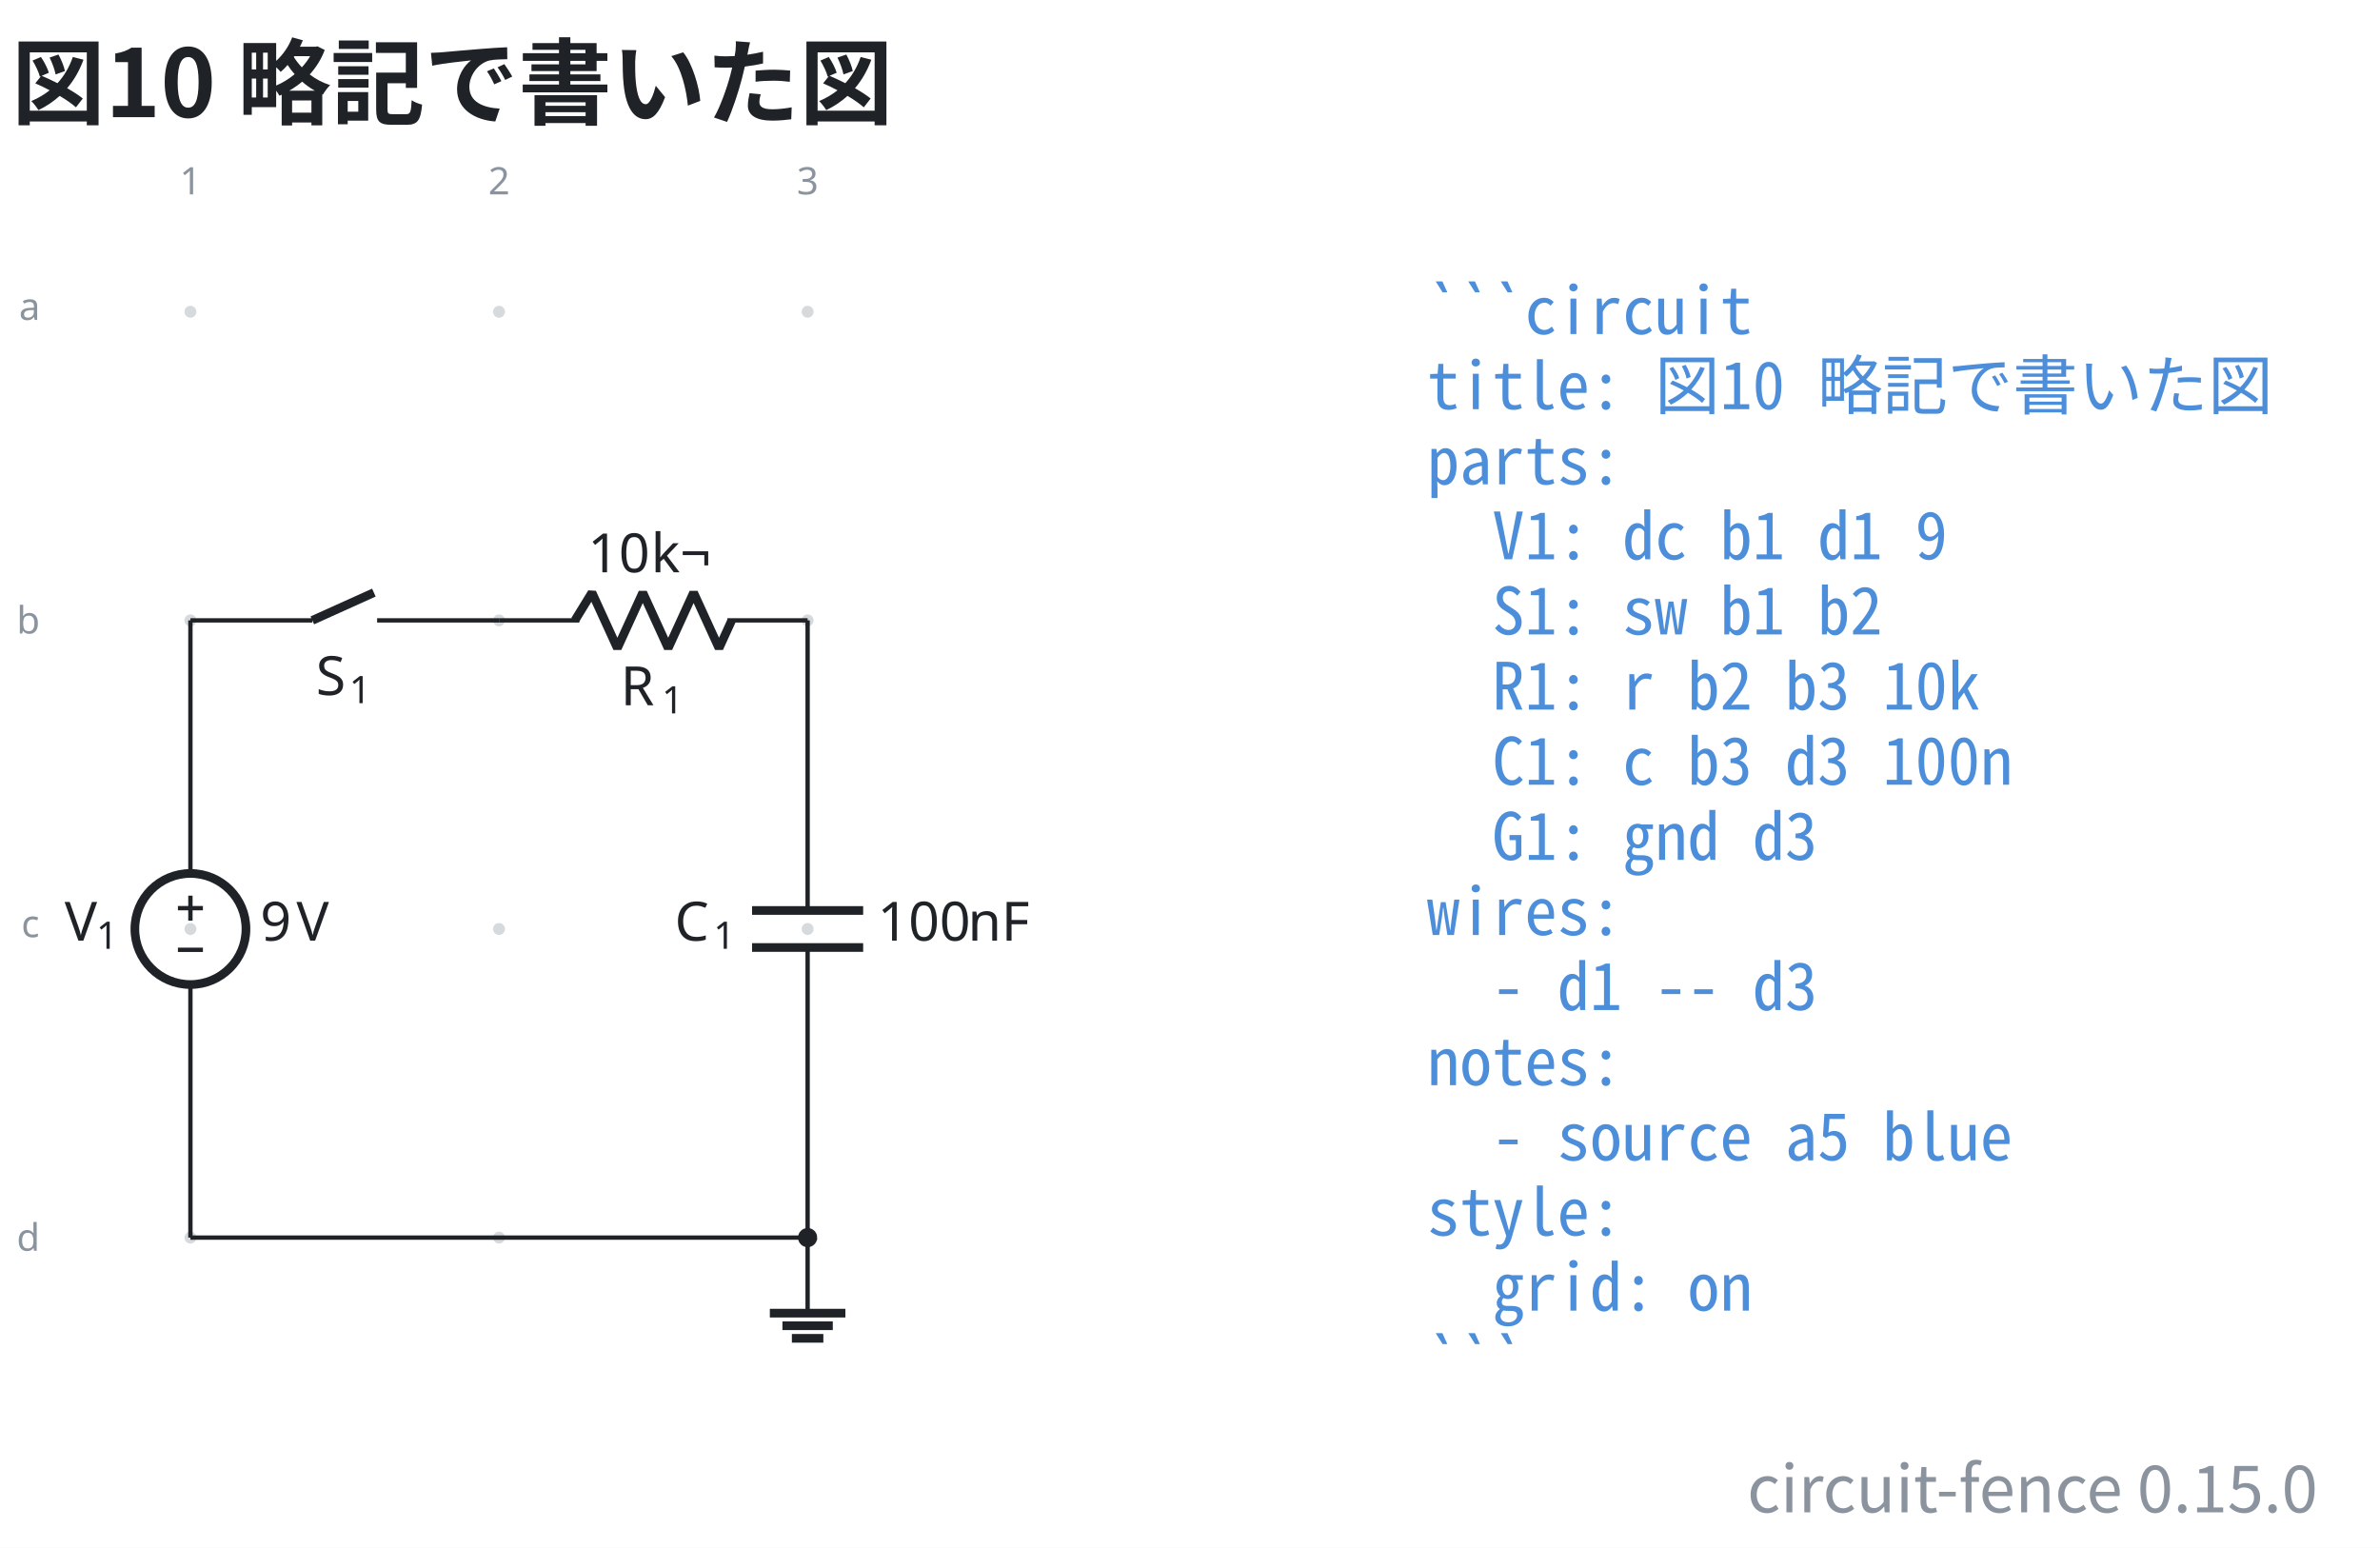
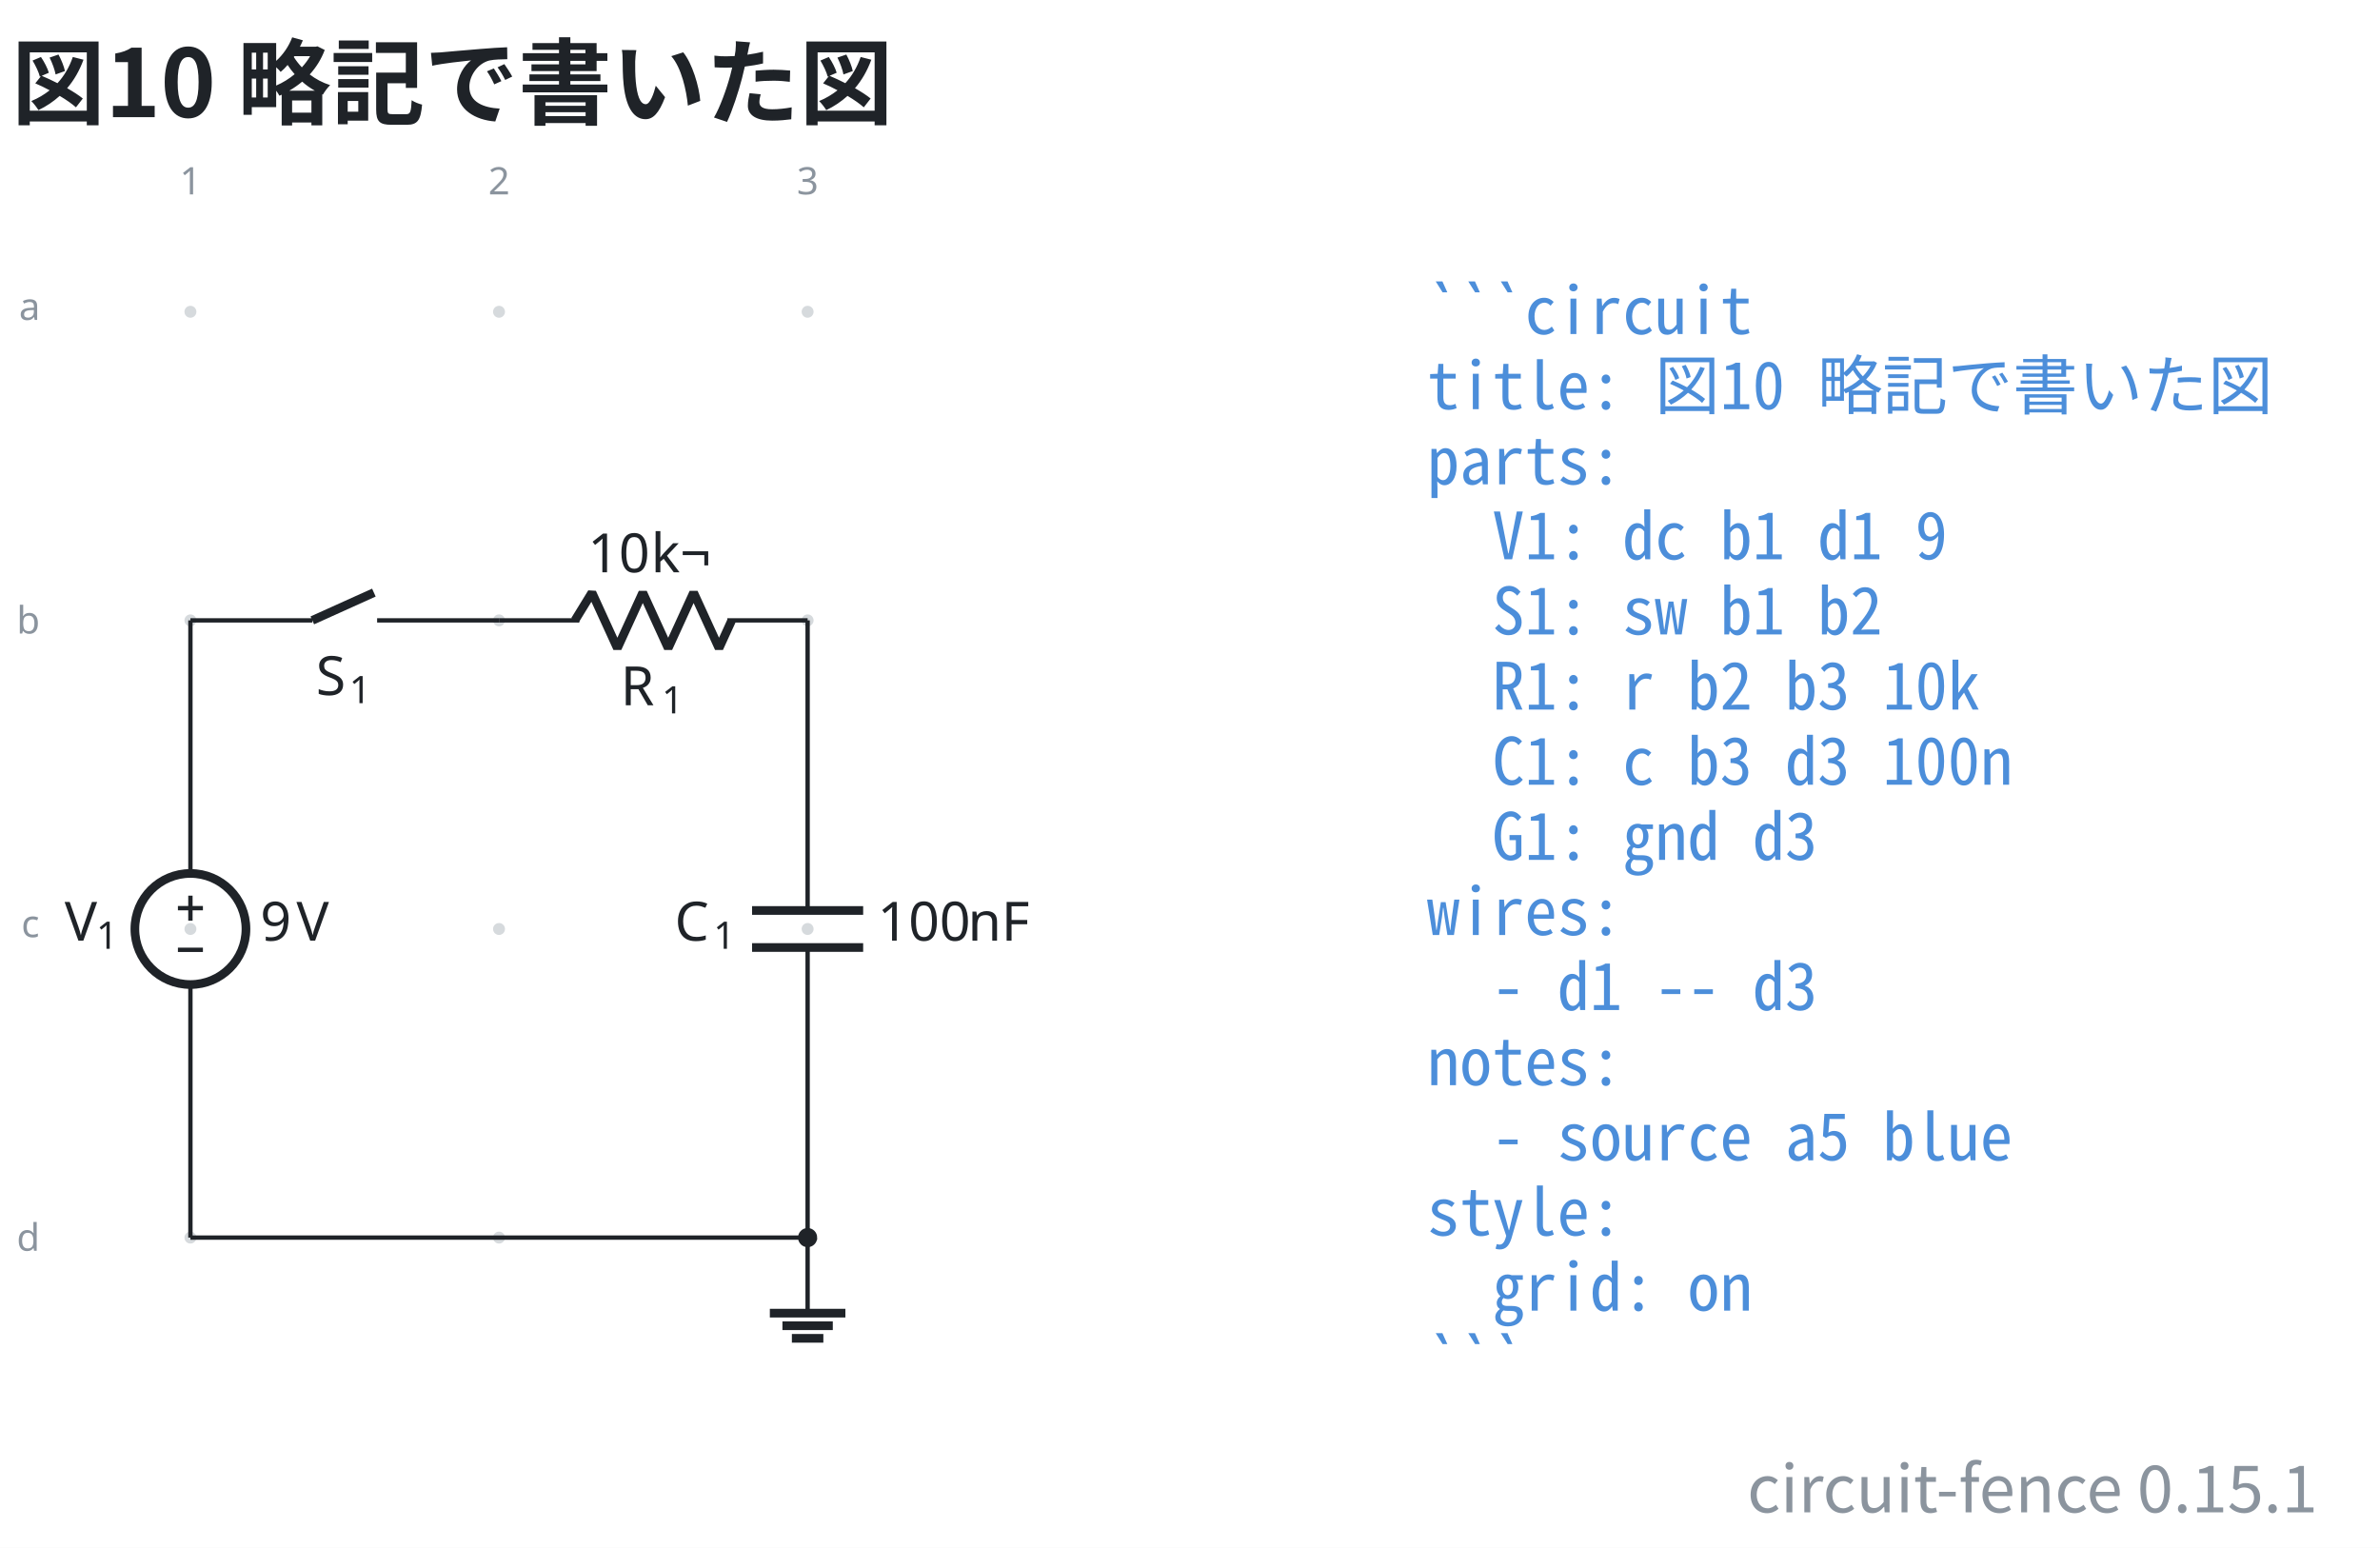
- <svg xmlns="http://www.w3.org/2000/svg" data-figure-paper="#ffffff" data-circuit-fence="0.15.0" fill="#1f2328" width="585.162" height="380.546" viewBox="-72 -72 438.871 285.409">
+ <svg xmlns="http://www.w3.org/2000/svg" data-figure-paper="#ffffff" data-circuit-fence="0.15.1" fill="#1f2328" width="585.162" height="380.546" viewBox="-72 -72 438.871 285.409">
  <rect x="-72" y="-72" width="438.871" height="285.409" fill="#ffffff" />
  <g stroke="#1f2328" stroke-miterlimit="10" stroke-width=".8">
    <path fill="#8b949e" fill-opacity=".35" stroke="none" stroke-opacity=".35" d="M-35.787-14.511a1.1 1.1 0 1 0-2.2 0 1.1 1.1 0 0 0 2.2 0M-35.787 42.394a1.1 1.1 0 1 0-2.2 0 1.1 1.1 0 0 0 2.2 0M-35.787 99.3a1.1 1.1 0 1 0-2.2 0 1.1 1.1 0 0 0 2.2 0M-35.787 156.205a1.1 1.1 0 1 0-2.2 0 1.1 1.1 0 0 0 2.2 0M21.118-14.511a1.1 1.1 0 1 0-2.2 0 1.1 1.1 0 0 0 2.2 0M21.118 42.394a1.1 1.1 0 1 0-2.2 0 1.1 1.1 0 0 0 2.2 0M21.118 99.3a1.1 1.1 0 1 0-2.2 0 1.1 1.1 0 0 0 2.2 0M21.118 156.205a1.1 1.1 0 1 0-2.2 0 1.1 1.1 0 0 0 2.2 0M78.024-14.511a1.1 1.1 0 1 0-2.2 0 1.1 1.1 0 0 0 2.2 0M78.024 42.394a1.1 1.1 0 1 0-2.2 0 1.1 1.1 0 0 0 2.2 0M78.024 99.3a1.1 1.1 0 1 0-2.2 0 1.1 1.1 0 0 0 2.2 0M78.024 156.205a1.1 1.1 0 1 0-2.2 0 1.1 1.1 0 0 0 2.2 0m-1.1 0" />
    <g fill="#8b949e" stroke="#8b949e">
      <text x="-36.887" y="-14.511" fill="#8b949e" stroke="none" font-family="cmr7" font-size="7" transform="translate(-1.993 -21.645)">1</text>
    </g>
    <g fill="#8b949e" stroke="#8b949e">
      <text x="-36.887" y="-14.511" fill="#8b949e" stroke="none" font-family="cmr7" font-size="7" transform="translate(54.912 -21.645)">2</text>
    </g>
    <g fill="#8b949e" stroke="#8b949e">
      <text x="-36.887" y="-14.511" fill="#8b949e" stroke="none" font-family="cmr7" font-size="7" transform="translate(111.818 -21.645)">3</text>
    </g>
    <g fill="#8b949e" stroke="#8b949e">
      <text x="-36.887" y="-14.511" fill="#8b949e" stroke="none" font-family="cmr7" font-size="7" transform="translate(-31.62 1.507)">a</text>
    </g>
    <g fill="#8b949e" stroke="#8b949e">
      <text x="-36.887" y="-14.511" fill="#8b949e" stroke="none" font-family="cmr7" font-size="7" transform="translate(-32.05 59.336)">b</text>
    </g>
    <g fill="#8b949e" stroke="#8b949e">
      <text x="-36.887" y="-14.511" fill="#8b949e" stroke="none" font-family="cmr7" font-size="7" transform="translate(-31.189 115.318)">c</text>
    </g>
    <g fill="#8b949e" stroke="#8b949e">
      <text x="-36.887" y="-14.511" fill="#8b949e" stroke="none" font-family="cmr7" font-size="7" transform="translate(-32.05 173.147)">d</text>
    </g>
    <path fill="none" d="M-36.887 42.394v.4m0-.4v46.663m0 20.486v46.662m0-.4v.4" />
    <g stroke-width="1.6">
      <path fill="none" d="M-26.644 99.3c0-5.657-4.586-10.243-10.243-10.243S-47.13 93.643-47.13 99.3s4.586 10.243 10.243 10.243 10.243-4.586 10.243-10.243Zm-10.243 0" />
    </g>
    <g stroke="none">
      <text x="-36.887" y="-14.511" font-family="cmmi10" font-size="10" transform="translate(-23.201 115.964)">V</text>
      <text x="-31.054" y="-13.011" font-family="cmr7" font-size="7" transform="translate(-23.201 115.964)">1</text>
    </g>
    <g stroke="none" font-family="cmr10" font-size="10">
      <text x="-36.887" y="-14.511" transform="translate(12.882 115.964)">9</text>
      <text x="-30.221" y="-14.511" transform="translate(12.882 115.964)">V</text>
    </g>
    <path fill="none" d="M-39.192 95.459h4.61M-36.887 97.763v-4.61M-39.192 103.14h4.61M-36.887 42.394h.4m-.4 0h22.477m11.95 0h22.478m-.4 0h.4" />
    <g stroke-width="1.6">
      <path fill="none" d="m-14.41 42.394 11.353-5.121" />
    </g>
    <g stroke="none">
      <text x="-36.887" y="-14.511" font-family="cmmi10" font-size="10" transform="translate(23.144 70.676)">S</text>
      <text x="-30.755" y="-13.011" font-family="cmr7" font-size="7" transform="translate(23.144 70.676)">1</text>
    </g>
    <path fill="none" d="M20.018 42.394h.4m-.4 0h14.796m27.314 0h14.796m-.4 0h.4" />
    <g stroke-linejoin="bevel" stroke-width="1.6">
      <path fill="none" d="m34.014 42.394 3.143-5.121 4.685 10.243 4.686-10.243 4.686 10.243L55.9 37.273l4.685 10.243 2.343-5.122" />
    </g>
    <g stroke="none">
      <text x="-36.887" y="-14.511" font-family="cmmi10" font-size="10" transform="translate(79.319 72.554)">R</text>
      <text x="-29.294" y="-13.011" font-family="cmr7" font-size="7" transform="translate(79.319 72.554)">1</text>
    </g>
    <g stroke="none" font-family="cmr10" font-size="10">
      <text x="-36.887" y="-14.511" transform="translate(73.275 48.043)">10</text>
      <text x="-25.221" y="-14.511" transform="translate(73.275 48.043)">k¬</text>
    </g>
    <path fill="none" d="M76.924 42.394v.4m0-.4v53.492m0 6.828v53.491m0-.4v.4" />
    <g stroke-width="1.6">
      <path fill="none" d="M87.167 95.886H66.68m20.486 6.828H66.68" />
    </g>
    <g stroke="none">
      <text x="-36.887" y="-14.511" font-family="cmmi10" font-size="10" transform="translate(89.296 115.964)">C</text>
      <text x="-29.74" y="-13.011" font-family="cmr7" font-size="7" transform="translate(89.296 115.964)">1</text>
    </g>
    <g stroke="none" font-family="cmr10" font-size="10">
      <text x="-36.887" y="-14.511" transform="translate(126.693 115.964)">100</text>
      <text x="-20.22" y="-14.511" transform="translate(126.693 115.964)">nF</text>
    </g>
    <path fill="none" d="M76.924 156.205v13.93" />
    <path fill="none" stroke-width="1.6" d="M69.959 170.136h13.93m-11.609 2.321h9.287m-7.545 2.322h5.804" />
    <path fill="none" d="M-36.887 156.205h113.81" />
    <path d="M78.29 156.205a1.365 1.365 0 1 0-2.732 0 1.365 1.365 0 0 0 2.731 0Zm-1.366 0" />
    <g>
      <text x="-36.887" y="-14.511" fill="#4c8eda" stroke="none" font-family="'Noto Sans Mono CJK JP',ui-monospace,'SFMono-Regular',Consolas,'Liberation Mono',monospace" font-size="12" transform="translate(228.022 4.1)" xml:space="preserve">```circuit</text>
    </g>
    <g>
      <text x="-36.887" y="-14.511" fill="#4c8eda" stroke="none" font-family="'Noto Sans Mono CJK JP',ui-monospace,'SFMono-Regular',Consolas,'Liberation Mono',monospace" font-size="12" transform="translate(228.022 17.956)" xml:space="preserve">title: 図10 略記で書いた図</text>
    </g>
    <g>
      <text x="-36.887" y="-14.511" fill="#4c8eda" stroke="none" font-family="'Noto Sans Mono CJK JP',ui-monospace,'SFMono-Regular',Consolas,'Liberation Mono',monospace" font-size="12" transform="translate(228.022 31.813)" xml:space="preserve">parts:</text>
    </g>
    <g>
      <text x="-36.887" y="-14.511" fill="#4c8eda" stroke="none" font-family="'Noto Sans Mono CJK JP',ui-monospace,'SFMono-Regular',Consolas,'Liberation Mono',monospace" font-size="12" transform="translate(228.022 45.641)" xml:space="preserve">  V1: dc b1 d1 9</text>
    </g>
    <g>
      <text x="-36.887" y="-14.511" fill="#4c8eda" stroke="none" font-family="'Noto Sans Mono CJK JP',ui-monospace,'SFMono-Regular',Consolas,'Liberation Mono',monospace" font-size="12" transform="translate(228.022 59.498)" xml:space="preserve">  S1: sw b1 b2</text>
    </g>
    <g>
      <text x="-36.887" y="-14.511" fill="#4c8eda" stroke="none" font-family="'Noto Sans Mono CJK JP',ui-monospace,'SFMono-Regular',Consolas,'Liberation Mono',monospace" font-size="12" transform="translate(228.022 73.354)" xml:space="preserve">  R1: r b2 b3 10k</text>
    </g>
    <g>
      <text x="-36.887" y="-14.511" fill="#4c8eda" stroke="none" font-family="'Noto Sans Mono CJK JP',ui-monospace,'SFMono-Regular',Consolas,'Liberation Mono',monospace" font-size="12" transform="translate(228.022 87.21)" xml:space="preserve">  C1: c b3 d3 100n</text>
    </g>
    <g>
      <text x="-36.887" y="-14.511" fill="#4c8eda" stroke="none" font-family="'Noto Sans Mono CJK JP',ui-monospace,'SFMono-Regular',Consolas,'Liberation Mono',monospace" font-size="12" transform="translate(228.022 101.067)" xml:space="preserve">  G1: gnd d3</text>
    </g>
    <g>
      <text x="-36.887" y="-14.511" fill="#4c8eda" stroke="none" font-family="'Noto Sans Mono CJK JP',ui-monospace,'SFMono-Regular',Consolas,'Liberation Mono',monospace" font-size="12" transform="translate(228.022 114.924)" xml:space="preserve">wires:</text>
    </g>
    <g>
      <text x="-36.887" y="-14.511" fill="#4c8eda" stroke="none" font-family="'Noto Sans Mono CJK JP',ui-monospace,'SFMono-Regular',Consolas,'Liberation Mono',monospace" font-size="12" transform="translate(228.022 128.751)" xml:space="preserve">  - d1 -- d3</text>
    </g>
    <g>
      <text x="-36.887" y="-14.511" fill="#4c8eda" stroke="none" font-family="'Noto Sans Mono CJK JP',ui-monospace,'SFMono-Regular',Consolas,'Liberation Mono',monospace" font-size="12" transform="translate(228.022 142.608)" xml:space="preserve">notes:</text>
    </g>
    <g>
      <text x="-36.887" y="-14.511" fill="#4c8eda" stroke="none" font-family="'Noto Sans Mono CJK JP',ui-monospace,'SFMono-Regular',Consolas,'Liberation Mono',monospace" font-size="12" transform="translate(228.022 156.464)" xml:space="preserve">  - source a5 blue</text>
    </g>
    <g>
      <text x="-36.887" y="-14.511" fill="#4c8eda" stroke="none" font-family="'Noto Sans Mono CJK JP',ui-monospace,'SFMono-Regular',Consolas,'Liberation Mono',monospace" font-size="12" transform="translate(228.022 170.32)" xml:space="preserve">style:</text>
    </g>
    <g>
      <text x="-36.887" y="-14.511" fill="#4c8eda" stroke="none" font-family="'Noto Sans Mono CJK JP',ui-monospace,'SFMono-Regular',Consolas,'Liberation Mono',monospace" font-size="12" transform="translate(228.022 184.177)" xml:space="preserve">  grid: on</text>
    </g>
    <g>
      <text x="-36.887" y="-14.511" fill="#4c8eda" stroke="none" font-family="'Noto Sans Mono CJK JP',ui-monospace,'SFMono-Regular',Consolas,'Liberation Mono',monospace" font-size="12" transform="translate(228.022 198.034)" xml:space="preserve">```</text>
    </g>
    <g>
      <text x="-36.887" y="-14.511" fill="#1f2328" stroke="none" font-family="'Noto Sans CJK JP','Noto Sans JP','Hiragino Sans','Yu Gothic',sans-serif" font-size="17.28" transform="translate(-32.983 -35.889)" font-weight="bold">図10 略記で書いた図</text>
    </g>
    <g>
-       <text x="-36.887" y="-14.511" fill="#8b949e" stroke="none" font-family="'Noto Sans CJK JP','Noto Sans JP','Hiragino Sans','Yu Gothic',sans-serif" font-size="12" transform="translate(392.28 221.378)" text-anchor="end">circuit-fence 0.15.0</text>
+       <text x="-36.887" y="-14.511" fill="#8b949e" stroke="none" font-family="'Noto Sans CJK JP','Noto Sans JP','Hiragino Sans','Yu Gothic',sans-serif" font-size="12" transform="translate(392.28 221.378)" text-anchor="end">circuit-fence 0.15.1</text>
    </g>
  </g>
</svg>
